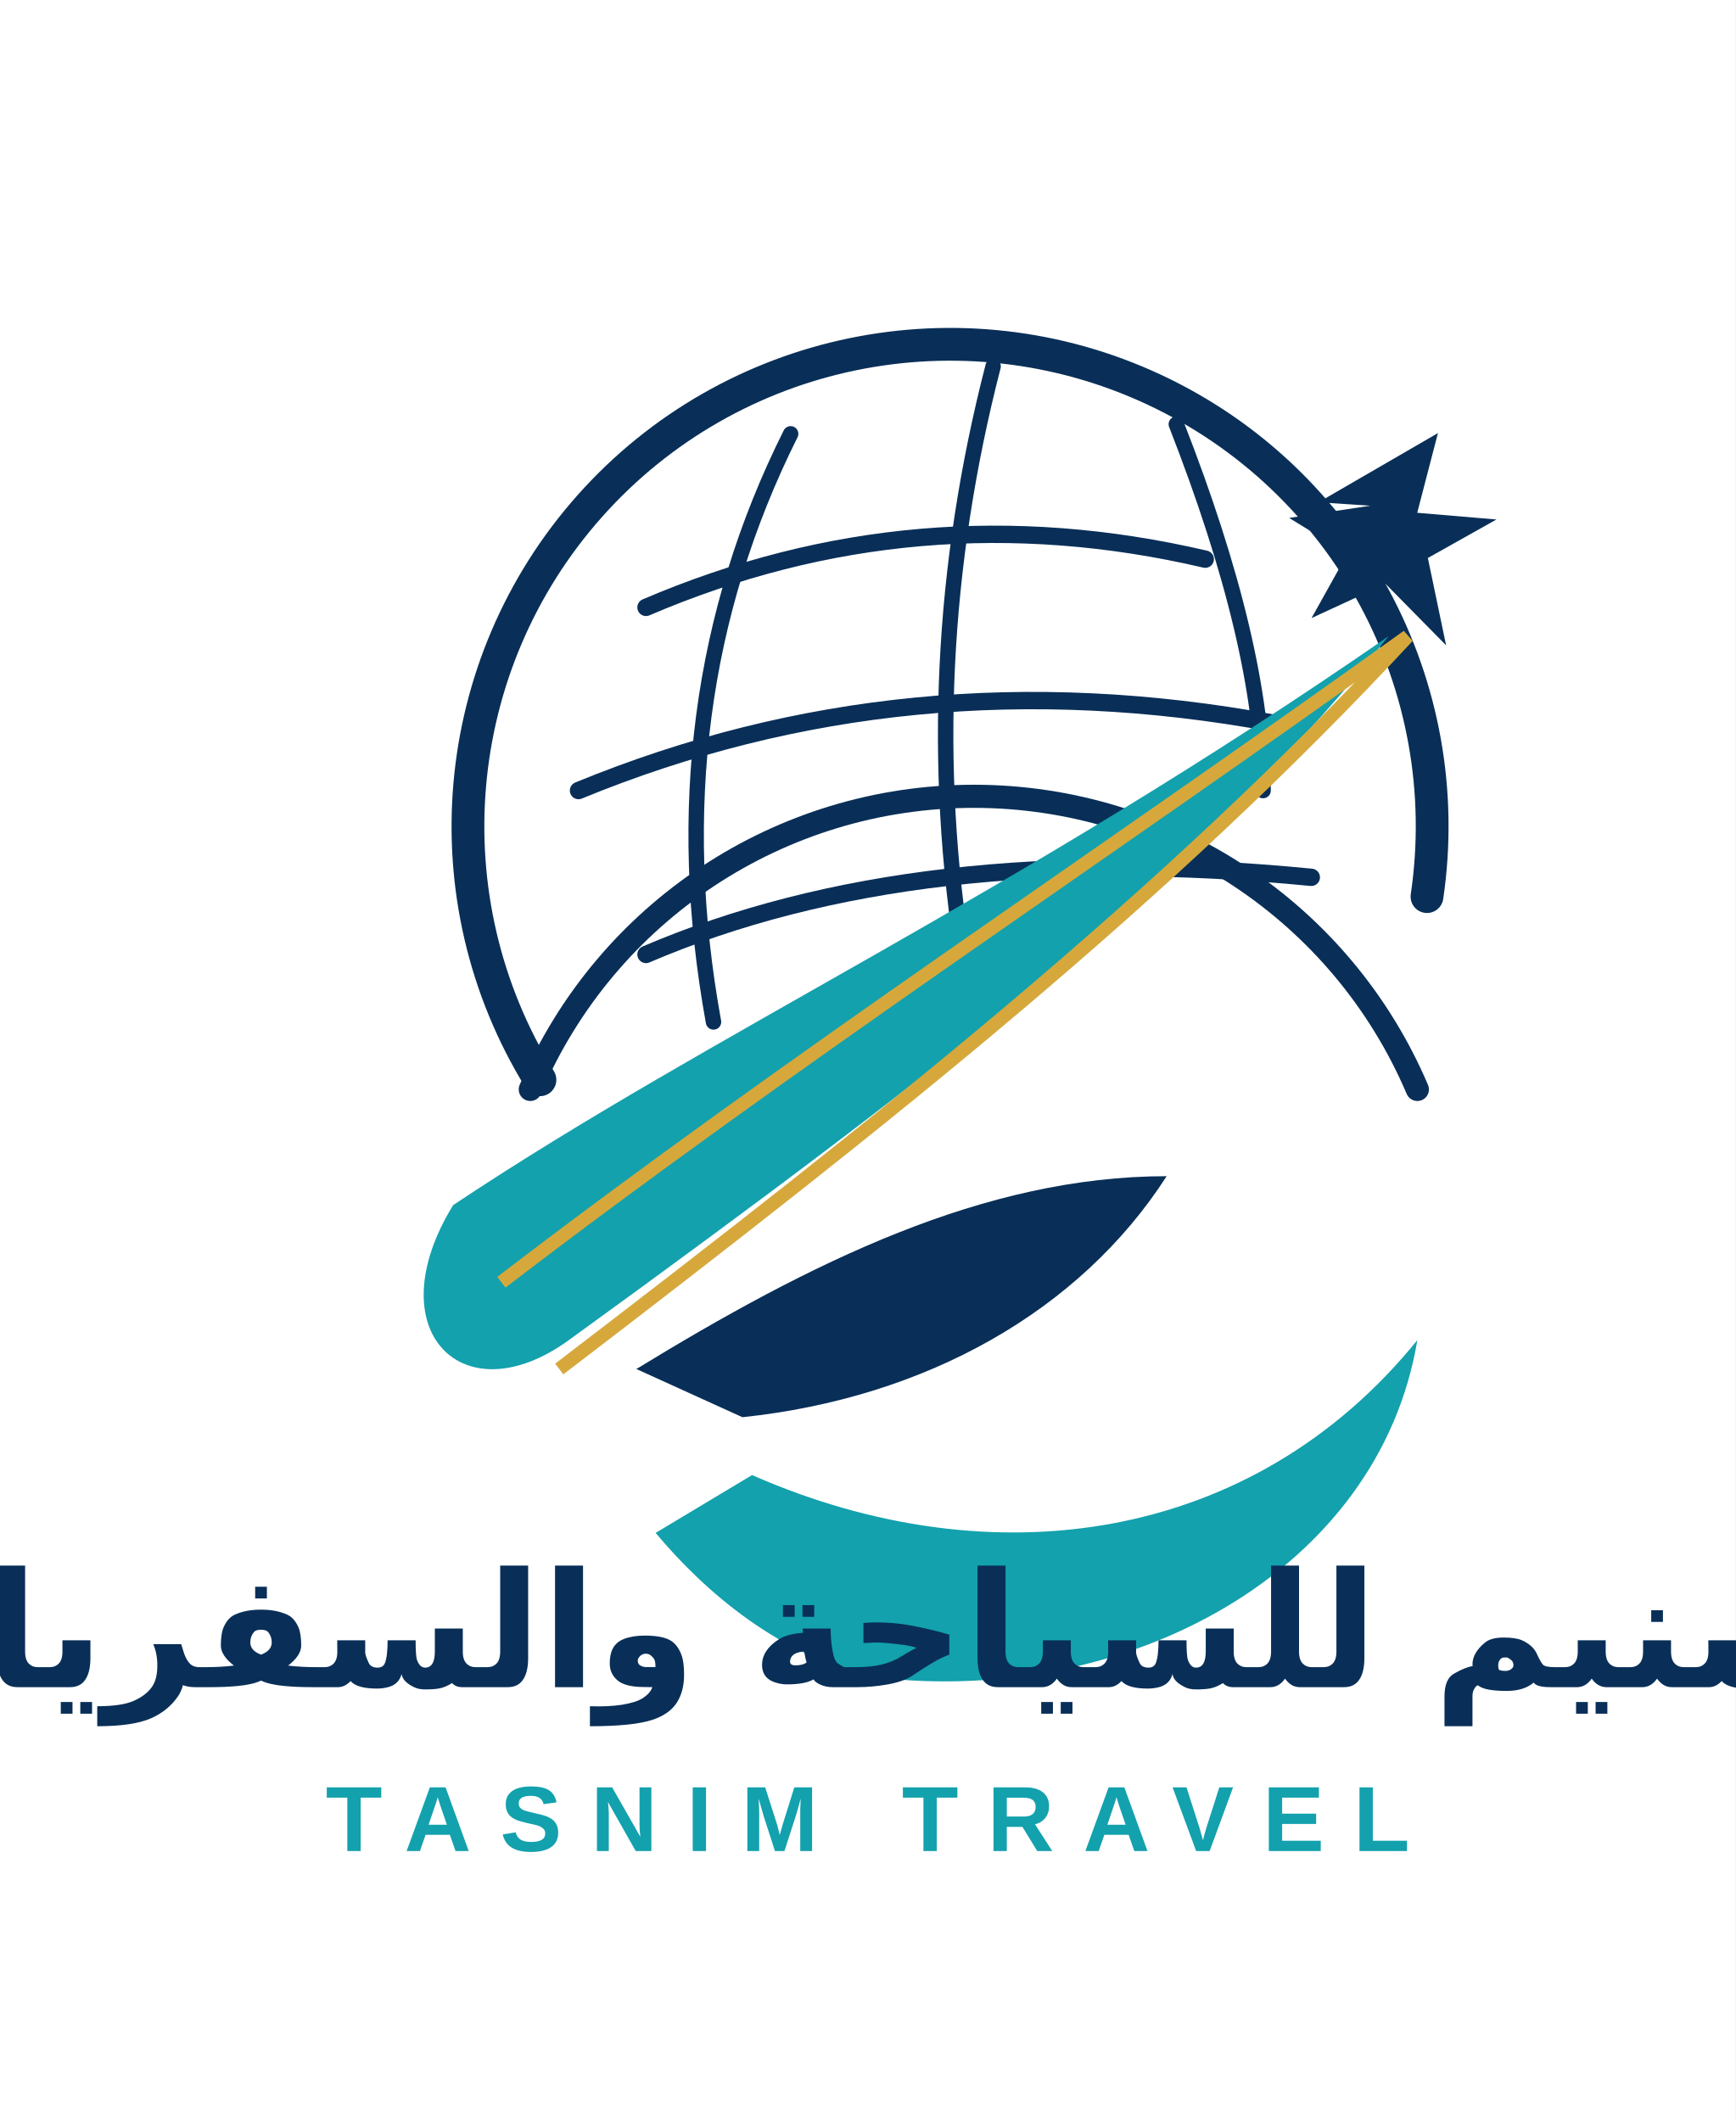
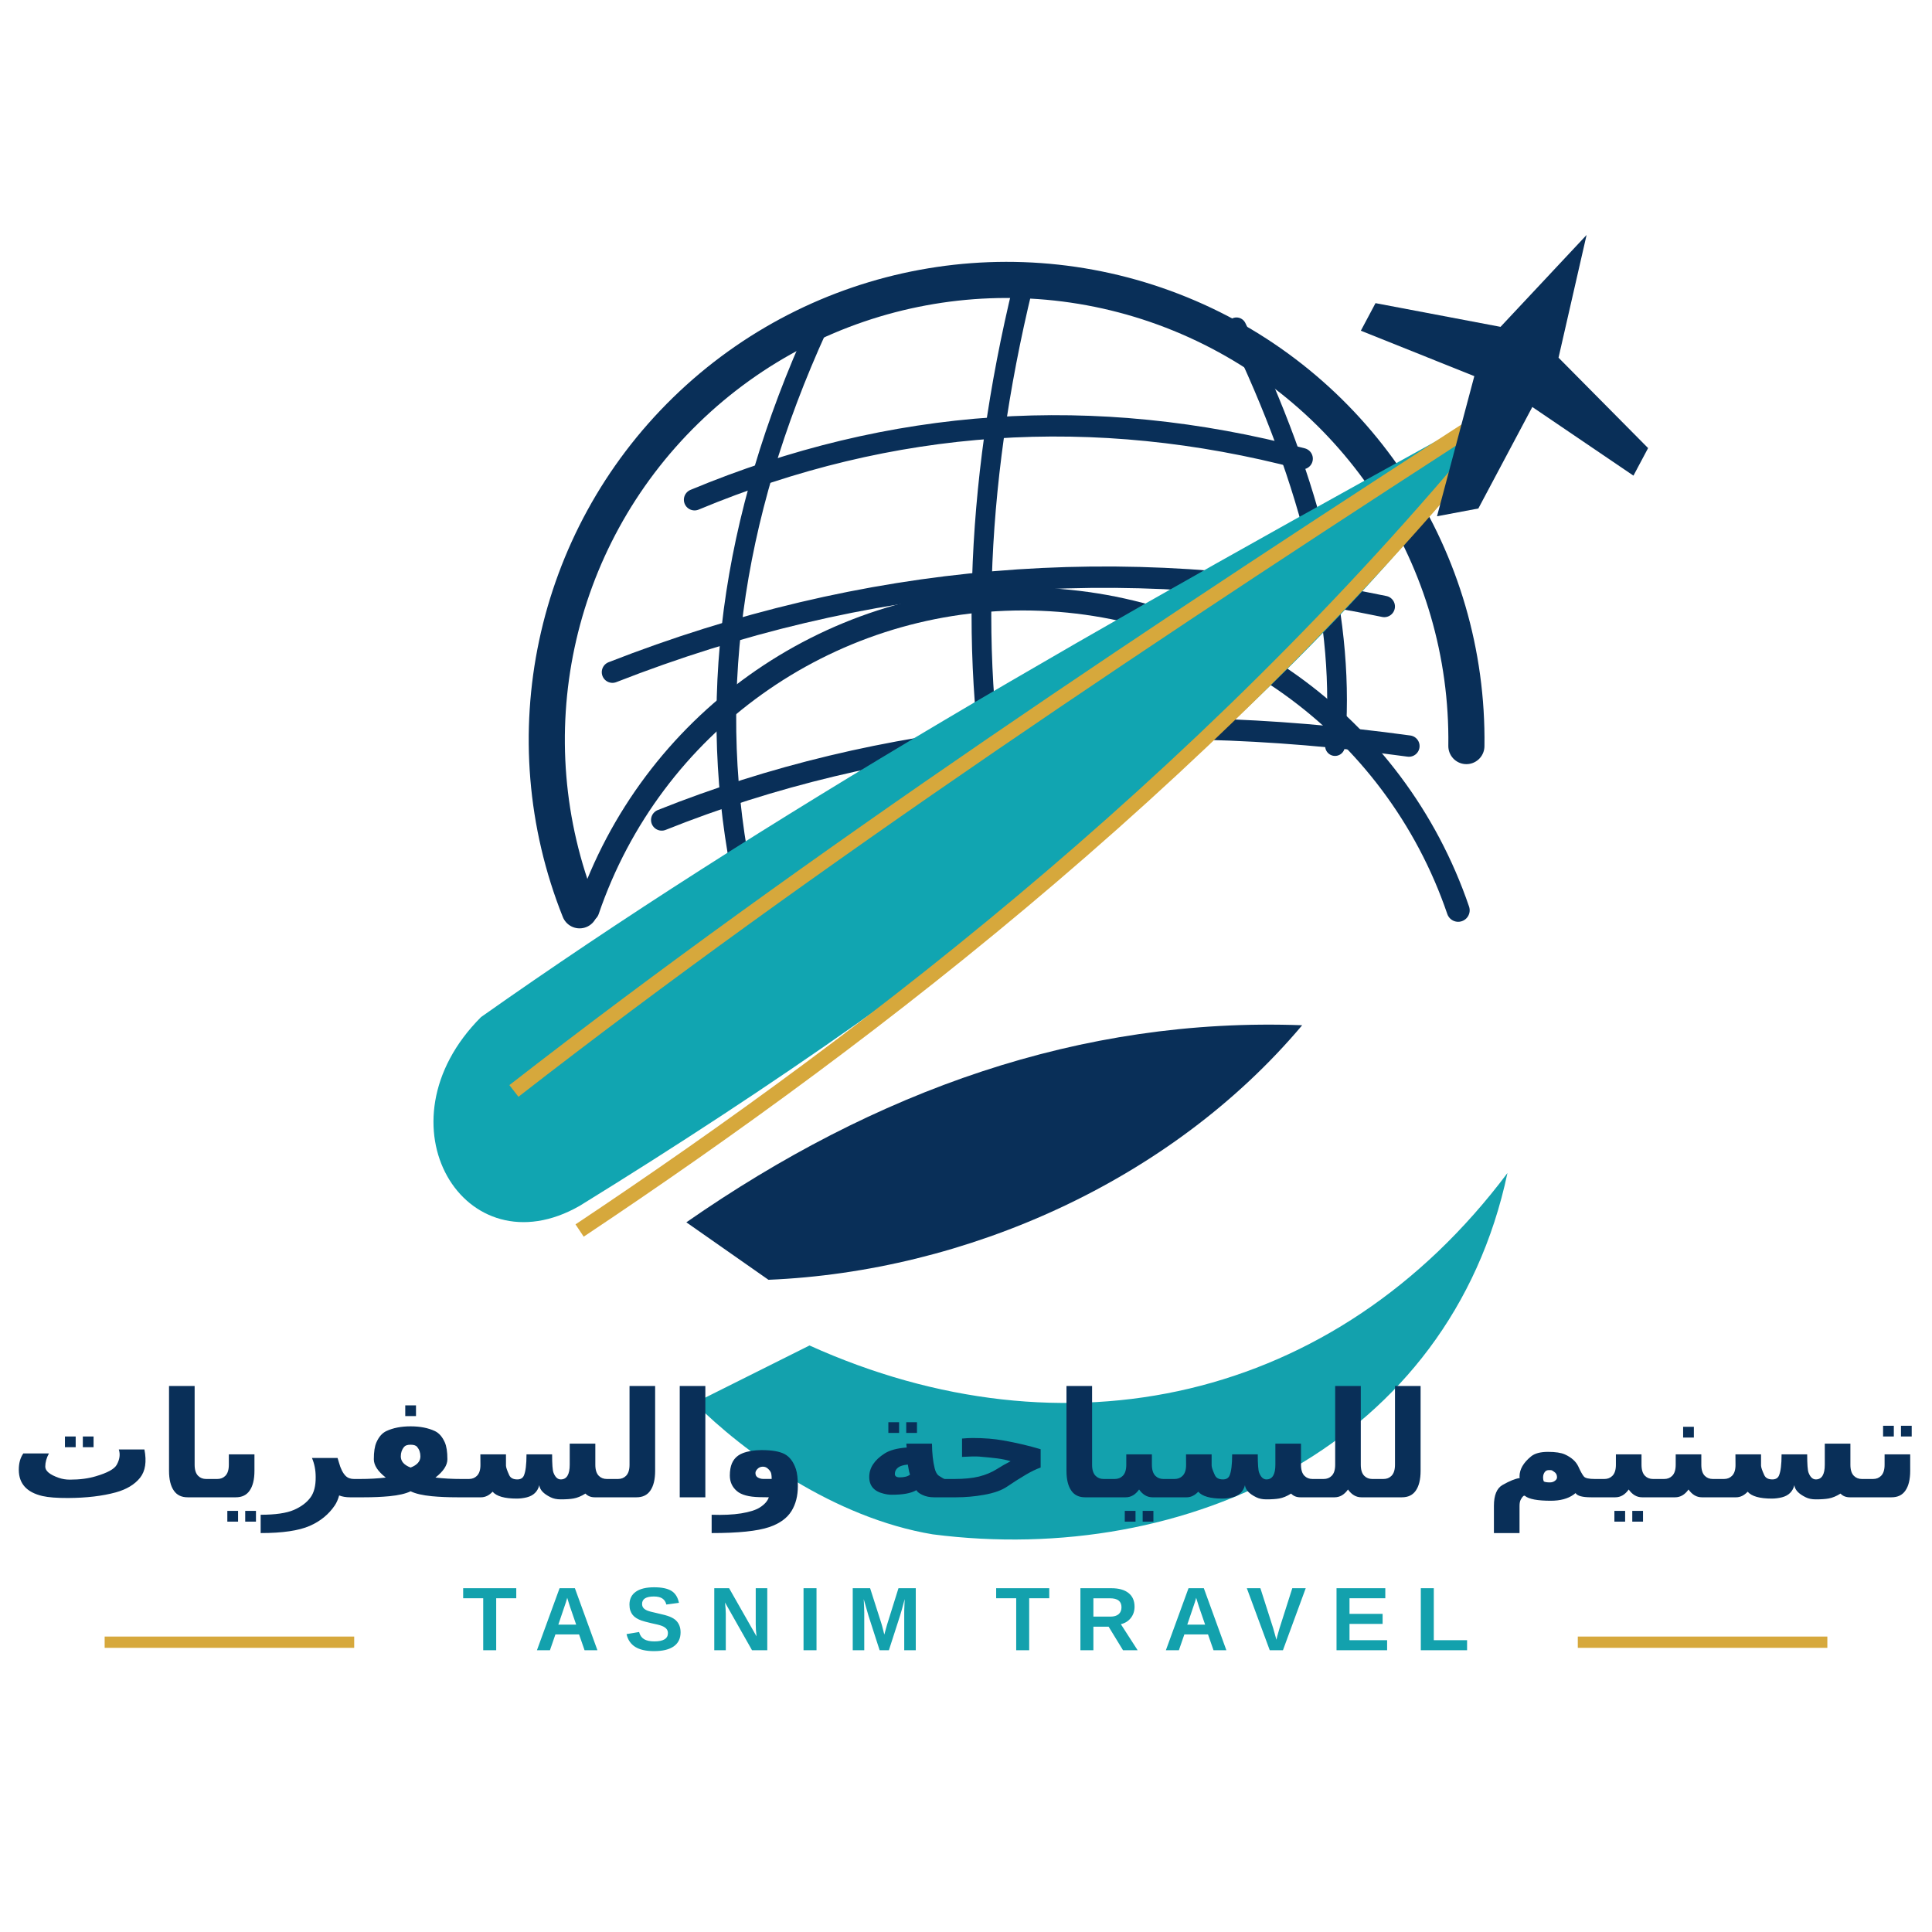
- <svg xmlns="http://www.w3.org/2000/svg" width="900" height="1100" viewBox="0 0 900 1100">
-   <rect width="900" height="1100" fill="#FFFFFF" />
-   <g transform="translate(70 45)">
-     <path d="M210 515 A250 250 0 1 1 670 420" fill="none" stroke="#092F58" stroke-width="17" stroke-linecap="round" />
-     <path d="M205 520 A250 250 0 0 1 665 520" fill="none" stroke="#092F58" stroke-width="12" stroke-linecap="round" />
-     <path d="M265 270 Q405 210 555 245 M230 365 Q400 295 590 330 M265 450 Q405 390 610 410" fill="none" stroke="#092F58" stroke-width="9" stroke-linecap="round" />
-     <path d="M340 180 Q270 320 300 485 M445 145 Q405 300 430 455 M540 175 Q585 290 585 365" fill="none" stroke="#092F58" stroke-width="8" stroke-linecap="round" />
-     <path d="M165 580 C300 490 455 420 650 285 C560 400 425 505 225 650 C170 690 125 645 165 580Z" fill="#13A1AD" />
-     <path d="M190 620 C340 505 500 400 660 285 C535 420 390 535 220 665" fill="none" stroke="#D6A83C" stroke-width="7" />
-     <path d="M260 665 C350 610 440 565 535 565 C490 635 410 680 315 690Z" fill="#092F58" />
-     <path d="M320 720 C445 775 580 755 665 650 C645 770 515 840 385 825 C335 815 295 780 270 750Z" fill="#13A1AD" />
-     <path d="M620 205 l70 -15 -23 36 38 16 -40 8 -5 46 -20 -40 -42 5 28 -26 -23 -27 42 7z" fill="#092F58" transform="rotate(-18 650 230)" />
+ <svg xmlns="http://www.w3.org/2000/svg" width="1200" height="1200" viewBox="0 0 1200 1200">
+   <rect width="1200" height="1200" fill="#FFFFFF" />
+   <g transform="translate(105 35) scale(1.02)">
+     <path d="M250 520 A280 280 0 1 1 790 420" fill="none" stroke="#092F58" stroke-width="22" stroke-linecap="round" />
+     <path d="M255 520 A280 280 0 0 1 785 520" fill="none" stroke="#092F58" stroke-width="14" stroke-linecap="round" />
+     <path d="M320 270 Q500 195 690 245 M270 375 Q500 285 740 335 M300 465 Q500 385 755 420" fill="none" stroke="#092F58" stroke-width="13" stroke-linecap="round" />
+     <path d="M395 165 Q315 340 350 505 M520 140 Q475 325 510 485 M650 165 Q720 310 710 420" fill="none" stroke="#092F58" stroke-width="12" stroke-linecap="round" />
+     <path d="M190 585 C360 465 560 350 825 205 C690 395 485 555 250 700 C180 740 125 650 190 585Z" fill="#11A5B1" />
+     <path d="M210 630 C390 490 600 350 825 205 C645 430 430 595 250 715" fill="none" stroke="#D6A83C" stroke-width="9" />
+     <path d="M315 710 C430 630 555 585 690 590 C610 685 485 740 365 745Z" fill="#092F58" />
+     <path d="M390 785 C545 855 710 820 815 680 C780 845 620 920 465 900 C405 890 350 850 320 820Z" fill="#13A1AD" />
+     <g transform="translate(820 190) rotate(28)">
+       <path d="M0 -92 L20 -18 L94 5 L94 24 L20 16 L20 86 L0 102 L-20 16 L-94 24 L-94 5 L-20 -18Z" fill="#092F58" />
+     </g>
  </g>
-   <text x="450" y="875" text-anchor="middle" direction="rtl" font-family="Arial,sans-serif" font-size="83" font-weight="bold" fill="#092F58">تسنيم للسياحة والسفريات</text>
-   <text x="450" y="960" text-anchor="middle" font-family="Arial,sans-serif" font-size="48" font-weight="bold" letter-spacing="15" fill="#13A1AD">TASNIM TRAVEL</text>
+   <text x="600" y="930" text-anchor="middle" direction="rtl" font-family="Arial,sans-serif" font-size="91" font-weight="bold" fill="#092F58">تسنيم للسياحة والسفريات</text>
+   <text x="600" y="1025" text-anchor="middle" font-family="Arial,sans-serif" font-size="56" font-weight="bold" letter-spacing="15" fill="#13A1AD">TASNIM TRAVEL</text>
+   <path d="M65 1020 H220 M980 1020 H1135" stroke="#D6A83C" stroke-width="7" />
</svg>
